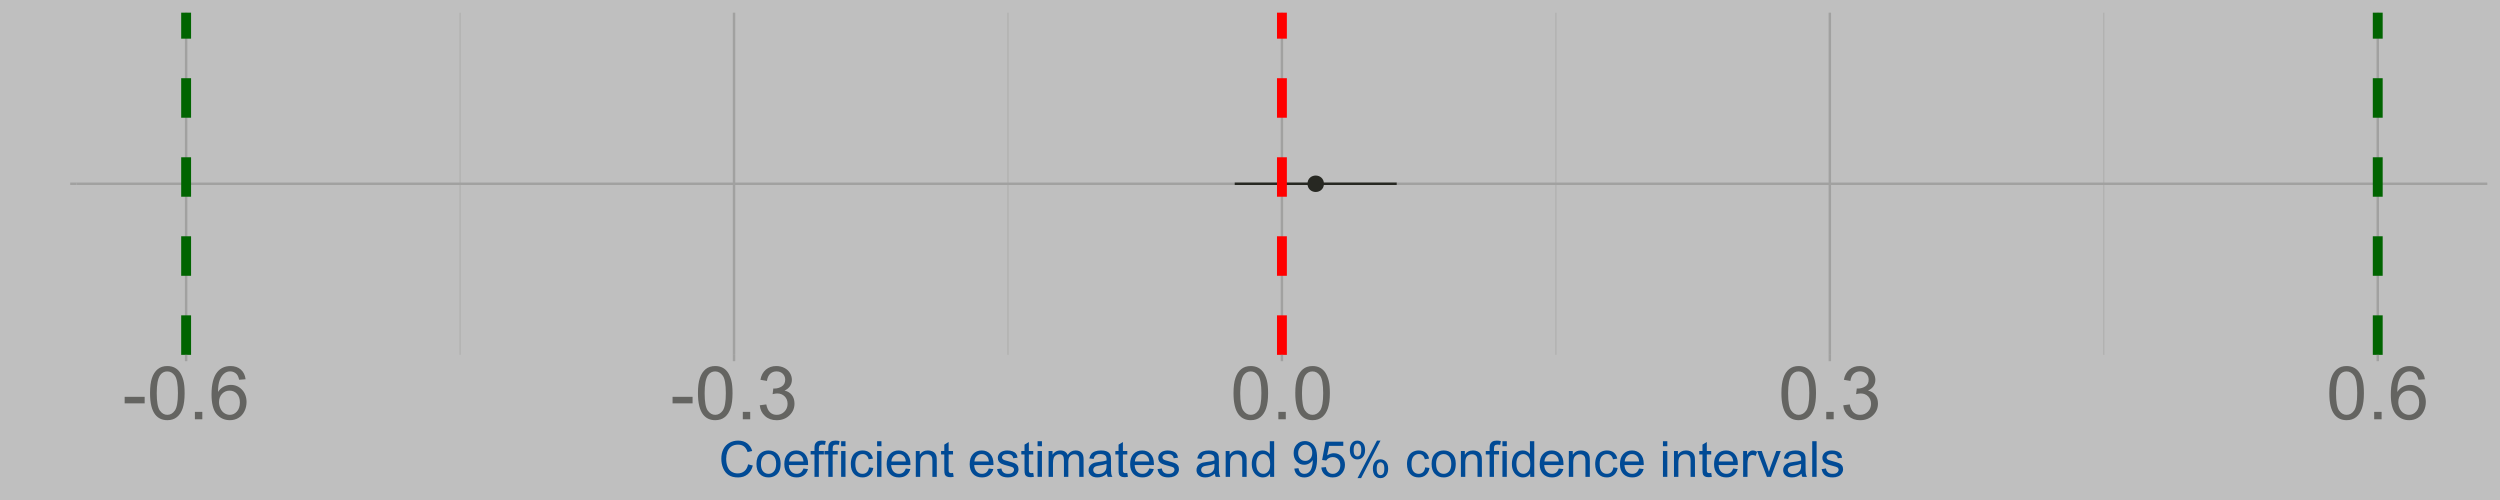
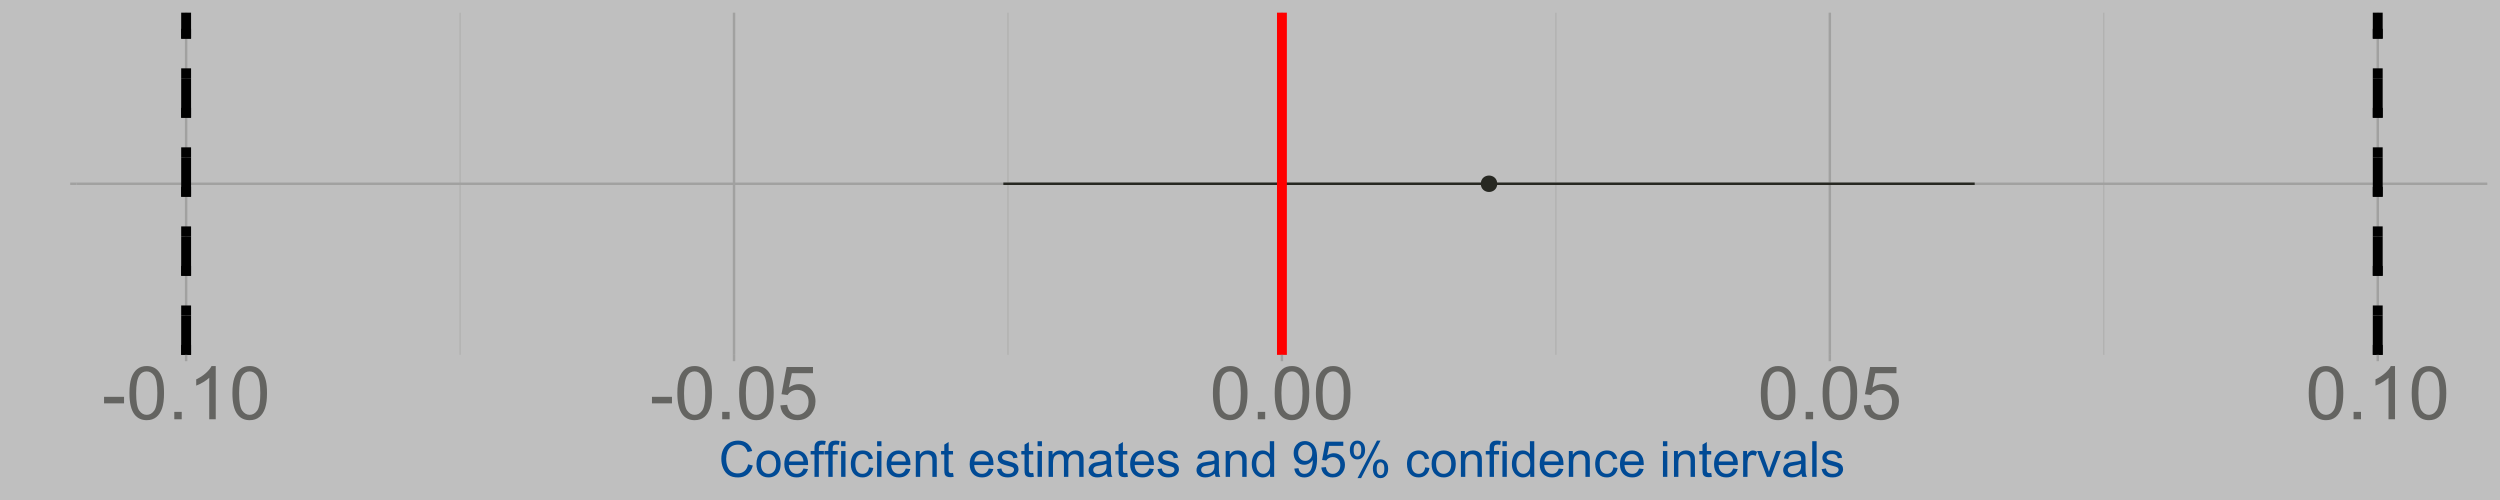
<svg xmlns="http://www.w3.org/2000/svg" xmlns:xlink="http://www.w3.org/1999/xlink" width="1080pt" height="216pt" viewBox="0 0 1080 216" version="1.1">
  <defs>
    <g>
      <symbol overflow="visible" id="glyph0-0">
        <path style="stroke:none;" d="M 4 0 L 4 -20 L 20 -20 L 20 0 Z M 4.5 -0.5 L 19.5 -0.5 L 19.5 -19.5 L 4.5 -19.5 Z M 4.5 -0.5 " />
      </symbol>
      <symbol overflow="visible" id="glyph0-1">
        <path style="stroke:none;" d="M 1.016 -6.875 L 1.016 -9.703 L 9.656 -9.703 L 9.656 -6.875 Z M 1.016 -6.875 " />
      </symbol>
      <symbol overflow="visible" id="glyph0-2">
        <path style="stroke:none;" d="M 1.328 -11.297 C 1.324 -14.004 1.602 -16.184 2.164 -17.836 C 2.719 -19.484 3.547 -20.758 4.648 -21.656 C 5.742 -22.551 7.125 -22.996 8.797 -23 C 10.023 -22.996 11.102 -22.75 12.031 -22.258 C 12.953 -21.762 13.719 -21.047 14.328 -20.117 C 14.93 -19.18 15.406 -18.047 15.75 -16.711 C 16.094 -15.371 16.266 -13.566 16.266 -11.297 C 16.266 -8.609 15.988 -6.438 15.438 -4.789 C 14.883 -3.133 14.059 -1.859 12.961 -0.961 C 11.859 -0.062 10.469 0.387 8.797 0.391 C 6.586 0.387 4.852 -0.402 3.594 -1.984 C 2.078 -3.887 1.324 -6.992 1.328 -11.297 Z M 4.219 -11.297 C 4.219 -7.535 4.656 -5.031 5.539 -3.789 C 6.414 -2.543 7.5 -1.922 8.797 -1.922 C 10.086 -1.922 11.172 -2.547 12.055 -3.797 C 12.93 -5.047 13.371 -7.547 13.375 -11.297 C 13.371 -15.066 12.93 -17.57 12.055 -18.812 C 11.172 -20.051 10.078 -20.672 8.766 -20.672 C 7.473 -20.672 6.441 -20.125 5.672 -19.031 C 4.703 -17.633 4.219 -15.055 4.219 -11.297 Z M 4.219 -11.297 " />
      </symbol>
      <symbol overflow="visible" id="glyph0-3">
        <path style="stroke:none;" d="M 2.906 0 L 2.906 -3.203 L 6.109 -3.203 L 6.109 0 Z M 2.906 0 " />
      </symbol>
      <symbol overflow="visible" id="glyph0-4">
-         <path style="stroke:none;" d="M 15.922 -17.297 L 13.125 -17.078 C 12.875 -18.18 12.52 -18.98 12.062 -19.484 C 11.301 -20.281 10.363 -20.684 9.25 -20.688 C 8.352 -20.684 7.566 -20.434 6.891 -19.938 C 6.004 -19.289 5.305 -18.348 4.797 -17.109 C 4.285 -15.867 4.02 -14.102 4 -11.812 C 4.676 -12.844 5.504 -13.609 6.484 -14.109 C 7.461 -14.609 8.488 -14.859 9.562 -14.859 C 11.438 -14.859 13.031 -14.168 14.352 -12.789 C 15.664 -11.406 16.324 -9.621 16.328 -7.438 C 16.324 -5.996 16.016 -4.66 15.398 -3.43 C 14.777 -2.191 13.926 -1.246 12.844 -0.594 C 11.758 0.062 10.527 0.387 9.156 0.391 C 6.809 0.387 4.898 -0.473 3.422 -2.195 C 1.941 -3.918 1.199 -6.758 1.203 -10.719 C 1.199 -15.141 2.02 -18.359 3.656 -20.375 C 5.082 -22.121 7.004 -22.996 9.422 -23 C 11.223 -22.996 12.699 -22.492 13.852 -21.484 C 15 -20.473 15.688 -19.078 15.922 -17.297 Z M 4.438 -7.422 C 4.434 -6.449 4.641 -5.523 5.055 -4.641 C 5.465 -3.754 6.039 -3.078 6.781 -2.617 C 7.516 -2.152 8.293 -1.922 9.109 -1.922 C 10.293 -1.922 11.312 -2.398 12.172 -3.359 C 13.023 -4.312 13.453 -5.617 13.453 -7.266 C 13.453 -8.848 13.031 -10.094 12.188 -11.008 C 11.344 -11.918 10.281 -12.375 9 -12.375 C 7.727 -12.375 6.648 -11.918 5.766 -11.008 C 4.879 -10.094 4.434 -8.898 4.438 -7.422 Z M 4.438 -7.422 " />
+         <path style="stroke:none;" d="M 11.922 0 L 9.109 0 L 9.109 -17.922 C 8.43 -17.273 7.543 -16.629 6.445 -15.984 C 5.344 -15.336 4.355 -14.852 3.484 -14.531 L 3.484 -17.25 C 5.055 -17.988 6.43 -18.883 7.609 -19.938 C 8.785 -20.988 9.617 -22.008 10.109 -23 L 11.922 -23 Z M 11.922 0 " />
      </symbol>
      <symbol overflow="visible" id="glyph0-5">
-         <path style="stroke:none;" d="M 1.344 -6.047 L 4.156 -6.422 C 4.477 -4.828 5.027 -3.68 5.805 -2.977 C 6.578 -2.273 7.523 -1.922 8.641 -1.922 C 9.961 -1.922 11.078 -2.379 11.992 -3.297 C 12.902 -4.211 13.359 -5.348 13.359 -6.703 C 13.359 -7.992 12.938 -9.055 12.094 -9.898 C 11.25 -10.734 10.176 -11.156 8.875 -11.156 C 8.34 -11.156 7.68 -11.051 6.891 -10.844 L 7.203 -13.312 C 7.387 -13.289 7.539 -13.277 7.656 -13.281 C 8.852 -13.277 9.93 -13.59 10.891 -14.219 C 11.848 -14.84 12.328 -15.805 12.328 -17.109 C 12.328 -18.141 11.977 -18.992 11.281 -19.672 C 10.578 -20.344 9.68 -20.684 8.578 -20.688 C 7.484 -20.684 6.57 -20.34 5.844 -19.656 C 5.109 -18.965 4.641 -17.934 4.438 -16.562 L 1.625 -17.062 C 1.965 -18.945 2.746 -20.406 3.969 -21.445 C 5.184 -22.48 6.699 -22.996 8.516 -23 C 9.762 -22.996 10.914 -22.73 11.969 -22.195 C 13.02 -21.656 13.824 -20.922 14.383 -20 C 14.938 -19.07 15.215 -18.086 15.219 -17.047 C 15.215 -16.055 14.949 -15.156 14.422 -14.344 C 13.887 -13.531 13.102 -12.883 12.062 -12.406 C 13.414 -12.09 14.465 -11.441 15.219 -10.461 C 15.965 -9.473 16.34 -8.242 16.344 -6.766 C 16.34 -4.762 15.613 -3.066 14.156 -1.68 C 12.695 -0.289 10.852 0.402 8.625 0.406 C 6.613 0.402 4.941 -0.191 3.617 -1.391 C 2.285 -2.586 1.527 -4.141 1.344 -6.047 Z M 1.344 -6.047 " />
+         <path style="stroke:none;" d="M 1.328 -6 L 4.281 -6.25 C 4.496 -4.809 5.004 -3.727 5.805 -3.008 C 6.598 -2.281 7.559 -1.922 8.688 -1.922 C 10.039 -1.922 11.184 -2.43 12.125 -3.453 C 13.059 -4.469 13.527 -5.824 13.531 -7.516 C 13.527 -9.117 13.078 -10.383 12.18 -11.312 C 11.277 -12.238 10.098 -12.703 8.641 -12.703 C 7.73 -12.703 6.914 -12.496 6.188 -12.086 C 5.457 -11.672 4.883 -11.137 4.469 -10.484 L 1.828 -10.828 L 4.047 -22.594 L 15.438 -22.594 L 15.438 -19.906 L 6.297 -19.906 L 5.062 -13.75 C 6.438 -14.707 7.879 -15.188 9.391 -15.188 C 11.387 -15.188 13.074 -14.492 14.453 -13.109 C 15.824 -11.719 16.512 -9.938 16.516 -7.766 C 16.512 -5.688 15.906 -3.898 14.703 -2.391 C 13.23 -0.539 11.227 0.387 8.688 0.391 C 6.602 0.387 4.902 -0.195 3.586 -1.359 C 2.266 -2.523 1.512 -4.07 1.328 -6 Z M 1.328 -6 " />
      </symbol>
      <symbol overflow="visible" id="glyph1-0">
        <path style="stroke:none;" d="M 2.688 0 L 2.688 -13.441 L 13.441 -13.441 L 13.441 0 Z M 3.023 -0.336 L 13.105 -0.336 L 13.105 -13.105 L 3.023 -13.105 Z M 3.023 -0.336 " />
      </symbol>
      <symbol overflow="visible" id="glyph1-1">
        <path style="stroke:none;" d="M 12.641 -5.398 L 14.68 -4.883 C 14.25 -3.203 13.484 -1.93 12.375 -1.055 C 11.266 -0.18 9.906 0.258 8.305 0.262 C 6.641 0.258 5.293 -0.078 4.258 -0.75 C 3.215 -1.426 2.422 -2.402 1.883 -3.684 C 1.336 -4.961 1.066 -6.336 1.07 -7.812 C 1.066 -9.41 1.371 -10.809 1.988 -12.004 C 2.598 -13.195 3.473 -14.102 4.605 -14.727 C 5.734 -15.344 6.977 -15.656 8.336 -15.656 C 9.875 -15.656 11.172 -15.262 12.223 -14.48 C 13.27 -13.691 14 -12.59 14.418 -11.172 L 12.41 -10.699 C 12.051 -11.816 11.531 -12.629 10.855 -13.145 C 10.176 -13.652 9.324 -13.91 8.297 -13.914 C 7.109 -13.91 6.117 -13.625 5.328 -13.062 C 4.531 -12.492 3.973 -11.73 3.652 -10.777 C 3.328 -9.816 3.168 -8.832 3.172 -7.824 C 3.168 -6.512 3.359 -5.371 3.742 -4.395 C 4.121 -3.418 4.715 -2.688 5.523 -2.203 C 6.324 -1.719 7.195 -1.477 8.137 -1.48 C 9.273 -1.477 10.238 -1.805 11.035 -2.465 C 11.824 -3.121 12.359 -4.098 12.641 -5.398 Z M 12.641 -5.398 " />
      </symbol>
      <symbol overflow="visible" id="glyph1-2">
        <path style="stroke:none;" d="M 0.715 -5.574 C 0.715 -7.637 1.289 -9.168 2.438 -10.164 C 3.395 -10.988 4.562 -11.402 5.941 -11.402 C 7.473 -11.402 8.723 -10.898 9.699 -9.895 C 10.668 -8.891 11.156 -7.504 11.16 -5.734 C 11.156 -4.297 10.941 -3.168 10.516 -2.348 C 10.082 -1.523 9.457 -0.883 8.637 -0.43 C 7.812 0.027 6.914 0.25 5.941 0.254 C 4.379 0.25 3.117 -0.246 2.156 -1.246 C 1.195 -2.246 0.715 -3.688 0.715 -5.574 Z M 2.656 -5.574 C 2.652 -4.145 2.965 -3.078 3.59 -2.367 C 4.211 -1.656 4.996 -1.301 5.941 -1.301 C 6.879 -1.301 7.66 -1.656 8.285 -2.371 C 8.906 -3.086 9.215 -4.176 9.219 -5.637 C 9.215 -7.016 8.902 -8.059 8.277 -8.773 C 7.648 -9.48 6.871 -9.836 5.941 -9.84 C 4.996 -9.836 4.211 -9.484 3.59 -8.777 C 2.965 -8.07 2.652 -7 2.656 -5.574 Z M 2.656 -5.574 " />
      </symbol>
      <symbol overflow="visible" id="glyph1-3">
        <path style="stroke:none;" d="M 9.051 -3.59 L 11.004 -3.348 C 10.695 -2.203 10.125 -1.32 9.293 -0.691 C 8.457 -0.062 7.391 0.25 6.102 0.254 C 4.465 0.25 3.172 -0.25 2.219 -1.254 C 1.262 -2.258 0.785 -3.664 0.789 -5.48 C 0.785 -7.355 1.266 -8.812 2.234 -9.848 C 3.195 -10.883 4.449 -11.402 5.996 -11.402 C 7.48 -11.402 8.699 -10.895 9.648 -9.879 C 10.59 -8.863 11.062 -7.434 11.066 -5.598 C 11.062 -5.48 11.059 -5.312 11.055 -5.094 L 2.742 -5.094 C 2.809 -3.863 3.152 -2.926 3.777 -2.277 C 4.398 -1.625 5.176 -1.301 6.109 -1.301 C 6.801 -1.301 7.395 -1.48 7.887 -1.848 C 8.375 -2.207 8.762 -2.789 9.051 -3.59 Z M 2.844 -6.648 L 9.07 -6.648 C 8.984 -7.582 8.746 -8.285 8.359 -8.758 C 7.754 -9.48 6.973 -9.844 6.016 -9.848 C 5.145 -9.844 4.414 -9.555 3.828 -8.977 C 3.234 -8.395 2.906 -7.617 2.844 -6.648 Z M 2.844 -6.648 " />
      </symbol>
      <symbol overflow="visible" id="glyph1-4">
        <path style="stroke:none;" d="M 1.867 0 L 1.867 -9.68 L 0.199 -9.68 L 0.199 -11.152 L 1.867 -11.152 L 1.867 -12.336 C 1.863 -13.082 1.93 -13.641 2.07 -14.008 C 2.246 -14.496 2.566 -14.895 3.027 -15.199 C 3.484 -15.504 4.129 -15.656 4.957 -15.656 C 5.488 -15.656 6.074 -15.59 6.719 -15.465 L 6.438 -13.816 C 6.043 -13.887 5.672 -13.922 5.324 -13.922 C 4.746 -13.922 4.34 -13.797 4.105 -13.555 C 3.867 -13.305 3.75 -12.848 3.75 -12.18 L 3.75 -11.152 L 5.922 -11.152 L 5.922 -9.68 L 3.75 -9.68 L 3.75 0 Z M 1.867 0 " />
      </symbol>
      <symbol overflow="visible" id="glyph1-5">
        <path style="stroke:none;" d="M 1.43 -13.219 L 1.43 -15.395 L 3.316 -15.395 L 3.316 -13.219 Z M 1.43 0 L 1.43 -11.152 L 3.316 -11.152 L 3.316 0 Z M 1.43 0 " />
      </symbol>
      <symbol overflow="visible" id="glyph1-6">
        <path style="stroke:none;" d="M 8.695 -4.086 L 10.551 -3.844 C 10.344 -2.562 9.824 -1.559 8.992 -0.832 C 8.152 -0.109 7.125 0.25 5.91 0.254 C 4.383 0.25 3.156 -0.246 2.23 -1.242 C 1.301 -2.242 0.836 -3.672 0.84 -5.535 C 0.836 -6.734 1.035 -7.785 1.438 -8.691 C 1.832 -9.59 2.441 -10.27 3.258 -10.723 C 4.074 -11.176 4.961 -11.402 5.922 -11.402 C 7.129 -11.402 8.117 -11.094 8.891 -10.484 C 9.656 -9.867 10.152 -9 10.375 -7.875 L 8.535 -7.59 C 8.359 -8.336 8.051 -8.902 7.605 -9.281 C 7.16 -9.656 6.621 -9.844 5.996 -9.848 C 5.039 -9.844 4.266 -9.504 3.672 -8.824 C 3.074 -8.141 2.777 -7.059 2.781 -5.586 C 2.777 -4.086 3.062 -3 3.641 -2.32 C 4.211 -1.641 4.961 -1.301 5.891 -1.301 C 6.629 -1.301 7.25 -1.527 7.75 -1.984 C 8.246 -2.438 8.562 -3.137 8.695 -4.086 Z M 8.695 -4.086 " />
      </symbol>
      <symbol overflow="visible" id="glyph1-7">
        <path style="stroke:none;" d="M 1.418 0 L 1.418 -11.152 L 3.117 -11.152 L 3.117 -9.566 C 3.938 -10.789 5.121 -11.402 6.668 -11.402 C 7.34 -11.402 7.957 -11.281 8.52 -11.039 C 9.082 -10.797 9.504 -10.48 9.785 -10.09 C 10.066 -9.699 10.262 -9.234 10.375 -8.695 C 10.441 -8.344 10.477 -7.73 10.48 -6.855 L 10.48 0 L 8.59 0 L 8.59 -6.781 C 8.59 -7.547 8.516 -8.125 8.367 -8.508 C 8.219 -8.891 7.957 -9.195 7.586 -9.422 C 7.207 -9.648 6.77 -9.762 6.27 -9.766 C 5.465 -9.762 4.77 -9.504 4.184 -8.996 C 3.598 -8.48 3.305 -7.512 3.309 -6.09 L 3.309 0 Z M 1.418 0 " />
      </symbol>
      <symbol overflow="visible" id="glyph1-8">
        <path style="stroke:none;" d="M 5.543 -1.691 L 5.816 -0.02 C 5.281 0.094 4.805 0.145 4.391 0.148 C 3.699 0.145 3.168 0.039 2.793 -0.176 C 2.414 -0.395 2.148 -0.68 1.996 -1.035 C 1.84 -1.387 1.762 -2.129 1.766 -3.266 L 1.766 -9.68 L 0.379 -9.68 L 0.379 -11.152 L 1.766 -11.152 L 1.766 -13.914 L 3.645 -15.047 L 3.645 -11.152 L 5.543 -11.152 L 5.543 -9.68 L 3.645 -9.68 L 3.645 -3.16 C 3.645 -2.617 3.676 -2.273 3.742 -2.121 C 3.809 -1.965 3.918 -1.84 4.066 -1.754 C 4.215 -1.66 4.43 -1.617 4.715 -1.617 C 4.922 -1.617 5.199 -1.641 5.543 -1.691 Z M 5.543 -1.691 " />
      </symbol>
      <symbol overflow="visible" id="glyph1-9">
        <path style="stroke:none;" d="" />
      </symbol>
      <symbol overflow="visible" id="glyph1-10">
        <path style="stroke:none;" d="M 0.66 -3.328 L 2.531 -3.621 C 2.633 -2.871 2.922 -2.297 3.406 -1.898 C 3.883 -1.5 4.555 -1.301 5.418 -1.301 C 6.281 -1.301 6.926 -1.477 7.348 -1.832 C 7.77 -2.184 7.98 -2.598 7.98 -3.078 C 7.98 -3.5 7.793 -3.836 7.422 -4.086 C 7.16 -4.25 6.516 -4.465 5.492 -4.727 C 4.102 -5.074 3.141 -5.375 2.609 -5.633 C 2.07 -5.883 1.664 -6.238 1.391 -6.691 C 1.109 -7.145 0.973 -7.645 0.977 -8.191 C 0.973 -8.684 1.086 -9.141 1.316 -9.57 C 1.543 -9.992 1.852 -10.344 2.246 -10.625 C 2.535 -10.84 2.938 -11.023 3.449 -11.176 C 3.953 -11.324 4.496 -11.402 5.082 -11.402 C 5.953 -11.402 6.723 -11.273 7.387 -11.023 C 8.047 -10.77 8.535 -10.43 8.852 -10 C 9.164 -9.566 9.383 -8.992 9.504 -8.273 L 7.656 -8.023 C 7.566 -8.594 7.32 -9.043 6.922 -9.363 C 6.516 -9.684 5.949 -9.844 5.219 -9.848 C 4.348 -9.844 3.727 -9.699 3.359 -9.418 C 2.984 -9.129 2.801 -8.793 2.805 -8.41 C 2.801 -8.16 2.879 -7.941 3.035 -7.75 C 3.188 -7.543 3.426 -7.375 3.758 -7.246 C 3.945 -7.172 4.504 -7.012 5.43 -6.762 C 6.762 -6.402 7.695 -6.109 8.227 -5.883 C 8.754 -5.656 9.168 -5.324 9.469 -4.891 C 9.77 -4.457 9.918 -3.918 9.922 -3.277 C 9.918 -2.645 9.734 -2.051 9.371 -1.496 C 9 -0.934 8.473 -0.504 7.781 -0.203 C 7.086 0.102 6.301 0.25 5.43 0.254 C 3.977 0.25 2.871 -0.047 2.113 -0.648 C 1.352 -1.25 0.867 -2.145 0.66 -3.328 Z M 0.66 -3.328 " />
      </symbol>
      <symbol overflow="visible" id="glyph1-11">
        <path style="stroke:none;" d="M 1.418 0 L 1.418 -11.152 L 3.109 -11.152 L 3.109 -9.586 C 3.457 -10.133 3.922 -10.57 4.504 -10.902 C 5.082 -11.234 5.742 -11.402 6.488 -11.402 C 7.309 -11.402 7.988 -11.23 8.52 -10.887 C 9.047 -10.543 9.418 -10.062 9.641 -9.449 C 10.516 -10.75 11.664 -11.402 13.082 -11.402 C 14.188 -11.402 15.039 -11.094 15.633 -10.484 C 16.227 -9.867 16.523 -8.926 16.527 -7.656 L 16.527 0 L 14.648 0 L 14.648 -7.023 C 14.648 -7.777 14.586 -8.32 14.465 -8.656 C 14.34 -8.984 14.117 -9.254 13.797 -9.461 C 13.473 -9.66 13.094 -9.762 12.664 -9.766 C 11.875 -9.762 11.227 -9.5 10.711 -8.98 C 10.191 -8.457 9.93 -7.621 9.934 -6.477 L 9.934 0 L 8.043 0 L 8.043 -7.246 C 8.039 -8.082 7.883 -8.711 7.578 -9.133 C 7.266 -9.551 6.766 -9.762 6.07 -9.766 C 5.535 -9.762 5.043 -9.621 4.594 -9.344 C 4.141 -9.062 3.812 -8.652 3.613 -8.117 C 3.406 -7.574 3.305 -6.797 3.309 -5.785 L 3.309 0 Z M 1.418 0 " />
      </symbol>
      <symbol overflow="visible" id="glyph1-12">
        <path style="stroke:none;" d="M 8.695 -1.375 C 7.992 -0.777 7.316 -0.355 6.672 -0.113 C 6.023 0.133 5.328 0.25 4.59 0.254 C 3.359 0.25 2.418 -0.047 1.762 -0.645 C 1.102 -1.242 0.773 -2.008 0.777 -2.941 C 0.773 -3.484 0.898 -3.98 1.148 -4.434 C 1.398 -4.883 1.723 -5.246 2.125 -5.523 C 2.527 -5.793 2.98 -6 3.484 -6.141 C 3.855 -6.238 4.414 -6.332 5.164 -6.426 C 6.688 -6.605 7.812 -6.824 8.535 -7.078 C 8.539 -7.336 8.543 -7.5 8.547 -7.57 C 8.543 -8.34 8.363 -8.883 8.012 -9.199 C 7.523 -9.625 6.809 -9.836 5.859 -9.84 C 4.969 -9.836 4.312 -9.68 3.891 -9.371 C 3.465 -9.055 3.148 -8.504 2.949 -7.719 L 1.102 -7.969 C 1.27 -8.758 1.543 -9.395 1.93 -9.887 C 2.312 -10.371 2.871 -10.746 3.602 -11.008 C 4.328 -11.27 5.172 -11.402 6.133 -11.402 C 7.082 -11.402 7.855 -11.289 8.449 -11.066 C 9.043 -10.84 9.48 -10.559 9.762 -10.219 C 10.043 -9.879 10.238 -9.449 10.352 -8.934 C 10.414 -8.609 10.445 -8.027 10.449 -7.191 L 10.449 -4.672 C 10.445 -2.91 10.484 -1.801 10.566 -1.336 C 10.645 -0.871 10.805 -0.426 11.047 0 L 9.07 0 C 8.875 -0.391 8.75 -0.848 8.695 -1.375 Z M 8.535 -5.598 C 7.848 -5.312 6.82 -5.074 5.449 -4.883 C 4.672 -4.766 4.121 -4.641 3.801 -4.504 C 3.477 -4.359 3.227 -4.152 3.055 -3.887 C 2.875 -3.613 2.789 -3.316 2.793 -2.992 C 2.789 -2.488 2.98 -2.066 3.363 -1.73 C 3.746 -1.391 4.305 -1.223 5.039 -1.227 C 5.766 -1.223 6.41 -1.383 6.98 -1.703 C 7.543 -2.02 7.961 -2.457 8.23 -3.012 C 8.43 -3.438 8.531 -4.066 8.535 -4.902 Z M 8.535 -5.598 " />
      </symbol>
      <symbol overflow="visible" id="glyph1-13">
        <path style="stroke:none;" d="M 8.652 0 L 8.652 -1.406 C 7.941 -0.301 6.902 0.25 5.535 0.254 C 4.641 0.25 3.824 0.008 3.082 -0.48 C 2.336 -0.973 1.758 -1.656 1.348 -2.535 C 0.938 -3.41 0.73 -4.422 0.734 -5.566 C 0.73 -6.676 0.918 -7.684 1.289 -8.594 C 1.66 -9.496 2.215 -10.191 2.961 -10.676 C 3.699 -11.16 4.531 -11.402 5.449 -11.402 C 6.121 -11.402 6.719 -11.258 7.242 -10.977 C 7.766 -10.688 8.191 -10.32 8.527 -9.871 L 8.527 -15.395 L 10.406 -15.395 L 10.406 0 Z M 2.676 -5.566 C 2.672 -4.137 2.973 -3.066 3.578 -2.359 C 4.18 -1.652 4.891 -1.301 5.711 -1.301 C 6.535 -1.301 7.238 -1.637 7.816 -2.312 C 8.395 -2.988 8.684 -4.02 8.684 -5.406 C 8.684 -6.93 8.387 -8.051 7.801 -8.766 C 7.207 -9.48 6.484 -9.836 5.629 -9.84 C 4.785 -9.836 4.082 -9.492 3.52 -8.809 C 2.953 -8.121 2.672 -7.043 2.676 -5.566 Z M 2.676 -5.566 " />
      </symbol>
      <symbol overflow="visible" id="glyph1-14">
        <path style="stroke:none;" d="M 1.176 -3.559 L 2.992 -3.727 C 3.145 -2.871 3.438 -2.25 3.875 -1.867 C 4.305 -1.48 4.863 -1.289 5.543 -1.293 C 6.121 -1.289 6.629 -1.422 7.07 -1.691 C 7.504 -1.953 7.863 -2.309 8.145 -2.754 C 8.426 -3.199 8.66 -3.797 8.852 -4.555 C 9.039 -5.309 9.133 -6.082 9.137 -6.867 C 9.133 -6.949 9.129 -7.074 9.125 -7.246 C 8.742 -6.641 8.227 -6.152 7.574 -5.781 C 6.918 -5.402 6.211 -5.215 5.449 -5.219 C 4.176 -5.215 3.098 -5.676 2.215 -6.605 C 1.332 -7.527 0.891 -8.746 0.891 -10.258 C 0.891 -11.816 1.348 -13.074 2.27 -14.027 C 3.188 -14.98 4.344 -15.457 5.734 -15.457 C 6.73 -15.457 7.645 -15.188 8.477 -14.648 C 9.305 -14.109 9.934 -13.34 10.367 -12.344 C 10.797 -11.344 11.016 -9.898 11.016 -8.012 C 11.016 -6.043 10.801 -4.477 10.375 -3.312 C 9.945 -2.145 9.309 -1.258 8.469 -0.652 C 7.621 -0.043 6.633 0.258 5.504 0.262 C 4.293 0.258 3.309 -0.074 2.551 -0.738 C 1.785 -1.406 1.328 -2.344 1.176 -3.559 Z M 8.914 -10.352 C 8.91 -11.434 8.621 -12.293 8.047 -12.934 C 7.469 -13.566 6.777 -13.887 5.965 -13.891 C 5.121 -13.887 4.387 -13.543 3.77 -12.859 C 3.145 -12.172 2.836 -11.285 2.836 -10.195 C 2.836 -9.215 3.129 -8.418 3.723 -7.805 C 4.309 -7.191 5.039 -6.883 5.91 -6.887 C 6.781 -6.883 7.5 -7.191 8.066 -7.805 C 8.629 -8.418 8.91 -9.266 8.914 -10.352 Z M 8.914 -10.352 " />
      </symbol>
      <symbol overflow="visible" id="glyph1-15">
        <path style="stroke:none;" d="M 0.891 -4.031 L 2.879 -4.199 C 3.02 -3.23 3.359 -2.504 3.898 -2.02 C 4.43 -1.531 5.078 -1.289 5.84 -1.293 C 6.746 -1.289 7.516 -1.633 8.148 -2.32 C 8.777 -3.004 9.094 -3.914 9.094 -5.051 C 9.094 -6.129 8.789 -6.977 8.184 -7.602 C 7.578 -8.219 6.785 -8.531 5.805 -8.535 C 5.195 -8.531 4.645 -8.395 4.156 -8.121 C 3.664 -7.844 3.281 -7.484 3.004 -7.047 L 1.227 -7.277 L 2.719 -15.184 L 10.375 -15.184 L 10.375 -13.379 L 4.23 -13.379 L 3.402 -9.238 C 4.324 -9.883 5.293 -10.207 6.309 -10.207 C 7.652 -10.207 8.785 -9.738 9.711 -8.809 C 10.633 -7.875 11.098 -6.68 11.098 -5.219 C 11.098 -3.824 10.691 -2.621 9.879 -1.605 C 8.891 -0.363 7.543 0.258 5.84 0.262 C 4.438 0.258 3.293 -0.133 2.41 -0.914 C 1.52 -1.695 1.016 -2.734 0.891 -4.031 Z M 0.891 -4.031 " />
      </symbol>
      <symbol overflow="visible" id="glyph1-16">
        <path style="stroke:none;" d="M 1.25 -11.695 C 1.246 -12.793 1.523 -13.727 2.078 -14.5 C 2.629 -15.27 3.43 -15.656 4.484 -15.656 C 5.445 -15.656 6.246 -15.309 6.883 -14.621 C 7.512 -13.926 7.828 -12.914 7.832 -11.582 C 7.828 -10.277 7.508 -9.273 6.871 -8.574 C 6.227 -7.867 5.438 -7.516 4.504 -7.52 C 3.57 -7.516 2.797 -7.863 2.18 -8.559 C 1.559 -9.25 1.246 -10.297 1.25 -11.695 Z M 4.535 -14.352 C 4.066 -14.348 3.676 -14.145 3.363 -13.742 C 3.051 -13.336 2.895 -12.594 2.898 -11.508 C 2.895 -10.52 3.051 -9.824 3.371 -9.422 C 3.684 -9.02 4.074 -8.816 4.535 -8.82 C 5.012 -8.816 5.402 -9.02 5.715 -9.43 C 6.023 -9.832 6.18 -10.574 6.184 -11.656 C 6.18 -12.645 6.023 -13.344 5.711 -13.746 C 5.395 -14.148 5.004 -14.348 4.535 -14.352 Z M 4.547 0.566 L 12.969 -15.656 L 14.5 -15.656 L 6.109 0.566 Z M 11.203 -3.613 C 11.203 -4.715 11.477 -5.648 12.031 -6.418 C 12.582 -7.184 13.391 -7.57 14.449 -7.57 C 15.414 -7.57 16.211 -7.223 16.848 -6.535 C 17.477 -5.844 17.793 -4.832 17.797 -3.496 C 17.793 -2.191 17.473 -1.188 16.836 -0.488 C 16.191 0.215 15.398 0.562 14.457 0.566 C 13.523 0.562 12.75 0.219 12.133 -0.477 C 11.512 -1.172 11.203 -2.219 11.203 -3.613 Z M 14.5 -6.27 C 14.02 -6.27 13.625 -6.066 13.316 -5.66 C 13.004 -5.254 12.848 -4.508 12.852 -3.422 C 12.848 -2.441 13.008 -1.746 13.324 -1.344 C 13.637 -0.934 14.023 -0.73 14.488 -0.734 C 14.969 -0.73 15.367 -0.934 15.68 -1.344 C 15.992 -1.746 16.148 -2.488 16.148 -3.57 C 16.148 -4.562 15.988 -5.262 15.676 -5.664 C 15.355 -6.066 14.965 -6.27 14.5 -6.27 Z M 14.5 -6.27 " />
      </symbol>
      <symbol overflow="visible" id="glyph1-17">
        <path style="stroke:none;" d="M 1.398 0 L 1.398 -11.152 L 3.098 -11.152 L 3.098 -9.461 C 3.531 -10.25 3.934 -10.77 4.301 -11.023 C 4.668 -11.273 5.07 -11.402 5.512 -11.402 C 6.148 -11.402 6.797 -11.199 7.453 -10.793 L 6.805 -9.039 C 6.336 -9.309 5.875 -9.445 5.418 -9.449 C 5 -9.445 4.629 -9.32 4.305 -9.074 C 3.973 -8.824 3.738 -8.48 3.602 -8.043 C 3.387 -7.367 3.281 -6.633 3.285 -5.84 L 3.285 0 Z M 1.398 0 " />
      </symbol>
      <symbol overflow="visible" id="glyph1-18">
        <path style="stroke:none;" d="M 4.516 0 L 0.273 -11.152 L 2.27 -11.152 L 4.66 -4.473 C 4.918 -3.746 5.156 -3 5.375 -2.227 C 5.539 -2.812 5.773 -3.52 6.078 -4.348 L 8.559 -11.152 L 10.5 -11.152 L 6.277 0 Z M 4.516 0 " />
      </symbol>
      <symbol overflow="visible" id="glyph1-19">
        <path style="stroke:none;" d="M 1.375 0 L 1.375 -15.395 L 3.266 -15.395 L 3.266 0 Z M 1.375 0 " />
      </symbol>
    </g>
    <clipPath id="clip1">
      <path d="M 33.07 5.48 L 1074.523 5.48 L 1074.523 153.293 L 33.07 153.293 Z M 33.07 5.48 " />
    </clipPath>
    <clipPath id="clip2">
      <path d="M 198 5.48 L 200 5.48 L 200 153.293 L 198 153.293 Z M 198 5.48 " />
    </clipPath>
    <clipPath id="clip3">
      <path d="M 435 5.48 L 436 5.48 L 436 153.293 L 435 153.293 Z M 435 5.48 " />
    </clipPath>
    <clipPath id="clip4">
      <path d="M 671 5.48 L 673 5.48 L 673 153.293 L 671 153.293 Z M 671 5.48 " />
    </clipPath>
    <clipPath id="clip5">
      <path d="M 908 5.48 L 910 5.48 L 910 153.293 L 908 153.293 Z M 908 5.48 " />
    </clipPath>
    <clipPath id="clip6">
      <path d="M 33.07 78 L 1074.523 78 L 1074.523 80 L 33.07 80 Z M 33.07 78 " />
    </clipPath>
    <clipPath id="clip7">
      <path d="M 79 5.48 L 81 5.48 L 81 153.293 L 79 153.293 Z M 79 5.48 " />
    </clipPath>
    <clipPath id="clip8">
      <path d="M 316 5.48 L 318 5.48 L 318 153.293 L 316 153.293 Z M 316 5.48 " />
    </clipPath>
    <clipPath id="clip9">
      <path d="M 553 5.48 L 555 5.48 L 555 153.293 L 553 153.293 Z M 553 5.48 " />
    </clipPath>
    <clipPath id="clip10">
      <path d="M 789 5.48 L 792 5.48 L 792 153.293 L 789 153.293 Z M 789 5.48 " />
    </clipPath>
    <clipPath id="clip11">
      <path d="M 1026 5.48 L 1028 5.48 L 1028 153.293 L 1026 153.293 Z M 1026 5.48 " />
    </clipPath>
    <clipPath id="clip12">
      <path d="M 551 5.48 L 556 5.48 L 556 153.293 L 551 153.293 Z M 551 5.48 " />
    </clipPath>
    <clipPath id="clip13">
      <path d="M 1025 5.48 L 1030 5.48 L 1030 153.293 L 1025 153.293 Z M 1025 5.48 " />
    </clipPath>
    <clipPath id="clip14">
      <path d="M 78 5.48 L 83 5.48 L 83 153.293 L 78 153.293 Z M 78 5.48 " />
    </clipPath>
+     <clipPath id="clip15">
+       <path d="M 1025 5.48 L 1030 5.48 L 1030 153.293 L 1025 153.293 Z M 1025 5.48 " />
+     </clipPath>
+     <clipPath id="clip16">
+       <path d="M 78 5.48 L 83 5.48 L 83 153.293 L 78 153.293 Z M 78 5.48 " />
+     </clipPath>
  </defs>
-   <g id="surface54">
+   <g id="surface14">
    <rect x="0" y="0" width="1080" height="216" style="fill:rgb(100%,100%,100%);fill-opacity:1;stroke:none;" />
    <rect x="0" y="0" width="1080" height="216" style="fill:rgb(74.902%,74.902%,74.902%);fill-opacity:1;stroke:none;" />
    <path style="fill:none;stroke-width:1.067;stroke-linecap:round;stroke-linejoin:round;stroke:rgb(74.902%,74.902%,74.902%);stroke-opacity:1;stroke-miterlimit:10;" d="M 0 216 L 1080 216 L 1080 0 L 0 0 Z M 0 216 " />
    <g clip-path="url(#clip1)" clip-rule="nonzero">
      <path style="fill-rule:nonzero;fill:rgb(74.902%,74.902%,74.902%);fill-opacity:1;stroke-width:1.067;stroke-linecap:round;stroke-linejoin:round;stroke:rgb(74.902%,74.902%,74.902%);stroke-opacity:1;stroke-miterlimit:10;" d="M 33.07 153.289 L 1074.523 153.289 L 1074.523 5.477 L 33.07 5.477 Z M 33.07 153.289 " />
    </g>
    <g clip-path="url(#clip2)" clip-rule="nonzero">
      <path style="fill:none;stroke-width:0.533;stroke-linecap:butt;stroke-linejoin:round;stroke:rgb(69.02%,69.02%,68.627%);stroke-opacity:1;stroke-miterlimit:10;" d="M 198.754 153.289 L 198.754 5.48 " />
    </g>
    <g clip-path="url(#clip3)" clip-rule="nonzero">
      <path style="fill:none;stroke-width:0.533;stroke-linecap:butt;stroke-linejoin:round;stroke:rgb(69.02%,69.02%,68.627%);stroke-opacity:1;stroke-miterlimit:10;" d="M 435.449 153.289 L 435.449 5.48 " />
    </g>
    <g clip-path="url(#clip4)" clip-rule="nonzero">
      <path style="fill:none;stroke-width:0.533;stroke-linecap:butt;stroke-linejoin:round;stroke:rgb(69.02%,69.02%,68.627%);stroke-opacity:1;stroke-miterlimit:10;" d="M 672.141 153.289 L 672.141 5.48 " />
    </g>
    <g clip-path="url(#clip5)" clip-rule="nonzero">
      <path style="fill:none;stroke-width:0.533;stroke-linecap:butt;stroke-linejoin:round;stroke:rgb(69.02%,69.02%,68.627%);stroke-opacity:1;stroke-miterlimit:10;" d="M 908.836 153.289 L 908.836 5.48 " />
    </g>
    <g clip-path="url(#clip6)" clip-rule="nonzero">
      <path style="fill:none;stroke-width:1.067;stroke-linecap:butt;stroke-linejoin:round;stroke:rgb(63.137%,63.137%,62.745%);stroke-opacity:1;stroke-miterlimit:10;" d="M 33.07 79.387 L 1074.52 79.387 " />
    </g>
    <g clip-path="url(#clip7)" clip-rule="nonzero">
      <path style="fill:none;stroke-width:1.067;stroke-linecap:butt;stroke-linejoin:round;stroke:rgb(63.137%,63.137%,62.745%);stroke-opacity:1;stroke-miterlimit:10;" d="M 80.406 153.289 L 80.406 5.48 " />
    </g>
    <g clip-path="url(#clip8)" clip-rule="nonzero">
      <path style="fill:none;stroke-width:1.067;stroke-linecap:butt;stroke-linejoin:round;stroke:rgb(63.137%,63.137%,62.745%);stroke-opacity:1;stroke-miterlimit:10;" d="M 317.102 153.289 L 317.102 5.48 " />
    </g>
    <g clip-path="url(#clip9)" clip-rule="nonzero">
      <path style="fill:none;stroke-width:1.067;stroke-linecap:butt;stroke-linejoin:round;stroke:rgb(63.137%,63.137%,62.745%);stroke-opacity:1;stroke-miterlimit:10;" d="M 553.793 153.289 L 553.793 5.48 " />
    </g>
    <g clip-path="url(#clip10)" clip-rule="nonzero">
      <path style="fill:none;stroke-width:1.067;stroke-linecap:butt;stroke-linejoin:round;stroke:rgb(63.137%,63.137%,62.745%);stroke-opacity:1;stroke-miterlimit:10;" d="M 790.488 153.289 L 790.488 5.48 " />
    </g>
    <g clip-path="url(#clip11)" clip-rule="nonzero">
      <path style="fill:none;stroke-width:1.067;stroke-linecap:butt;stroke-linejoin:round;stroke:rgb(63.137%,63.137%,62.745%);stroke-opacity:1;stroke-miterlimit:10;" d="M 1027.184 153.289 L 1027.184 5.48 " />
    </g>
-     <path style="fill:none;stroke-width:1.067;stroke-linecap:butt;stroke-linejoin:round;stroke:rgb(15.294%,15.686%,13.333%);stroke-opacity:1;stroke-miterlimit:10;" d="M 533.395 79.387 L 603.379 79.387 " />
-     <path style="fill-rule:nonzero;fill:rgb(15.294%,15.686%,13.333%);fill-opacity:1;stroke-width:1.417;stroke-linecap:round;stroke-linejoin:round;stroke:rgb(15.294%,15.686%,13.333%);stroke-opacity:1;stroke-miterlimit:10;" d="M 571.23 79.387 C 571.23 83.176 565.543 83.176 565.543 79.387 C 565.543 75.594 571.23 75.594 571.23 79.387 " />
+     <path style="fill:none;stroke-width:1.067;stroke-linecap:butt;stroke-linejoin:round;stroke:rgb(15.294%,15.686%,13.333%);stroke-opacity:1;stroke-miterlimit:10;" d="M 433.441 79.387 L 853.07 79.387 " />
+     <path style="fill-rule:nonzero;fill:rgb(15.294%,15.686%,13.333%);fill-opacity:1;stroke-width:1.417;stroke-linecap:round;stroke-linejoin:round;stroke:rgb(15.294%,15.686%,13.333%);stroke-opacity:1;stroke-miterlimit:10;" d="M 646.098 79.387 C 646.098 83.176 640.414 83.176 640.414 79.387 C 640.414 75.594 646.098 75.594 646.098 79.387 " />
    <g clip-path="url(#clip12)" clip-rule="nonzero">
-       <path style="fill:none;stroke-width:4.268;stroke-linecap:butt;stroke-linejoin:round;stroke:rgb(100%,0%,0%);stroke-opacity:1;stroke-dasharray:17.072,17.072;stroke-miterlimit:10;" d="M 553.793 153.289 L 553.793 5.48 " />
+       <path style="fill:none;stroke-width:4.268;stroke-linecap:butt;stroke-linejoin:round;stroke:rgb(100%,0%,0%);stroke-opacity:1;stroke-miterlimit:10;" d="M 553.793 153.289 L 553.793 5.48 " />
    </g>
    <g clip-path="url(#clip13)" clip-rule="nonzero">
-       <path style="fill:none;stroke-width:4.268;stroke-linecap:butt;stroke-linejoin:round;stroke:rgb(0%,39.216%,0%);stroke-opacity:1;stroke-dasharray:17.072,17.072;stroke-miterlimit:10;" d="M 1027.184 153.289 L 1027.184 5.48 " />
+       <path style="fill:none;stroke-width:4.268;stroke-linecap:butt;stroke-linejoin:round;stroke:rgb(0%,0%,0%);stroke-opacity:1;stroke-dasharray:4.268,12.804;stroke-miterlimit:10;" d="M 1027.184 153.289 L 1027.184 5.48 " />
    </g>
    <g clip-path="url(#clip14)" clip-rule="nonzero">
-       <path style="fill:none;stroke-width:4.268;stroke-linecap:butt;stroke-linejoin:round;stroke:rgb(0%,39.216%,0%);stroke-opacity:1;stroke-dasharray:17.072,17.072;stroke-miterlimit:10;" d="M 80.406 153.289 L 80.406 5.48 " />
+       <path style="fill:none;stroke-width:4.268;stroke-linecap:butt;stroke-linejoin:round;stroke:rgb(0%,0%,0%);stroke-opacity:1;stroke-dasharray:4.268,12.804;stroke-miterlimit:10;" d="M 80.406 153.289 L 80.406 5.48 " />
+     </g>
+     <g clip-path="url(#clip15)" clip-rule="nonzero">
+       <path style="fill:none;stroke-width:4.268;stroke-linecap:butt;stroke-linejoin:round;stroke:rgb(0%,0%,0%);stroke-opacity:1;stroke-dasharray:17.072,17.072;stroke-miterlimit:10;" d="M 1027.184 153.289 L 1027.184 5.48 " />
+     </g>
+     <g clip-path="url(#clip16)" clip-rule="nonzero">
+       <path style="fill:none;stroke-width:4.268;stroke-linecap:butt;stroke-linejoin:round;stroke:rgb(0%,0%,0%);stroke-opacity:1;stroke-dasharray:17.072,17.072;stroke-miterlimit:10;" d="M 80.406 153.289 L 80.406 5.48 " />
    </g>
    <path style="fill:none;stroke-width:1.067;stroke-linecap:butt;stroke-linejoin:round;stroke:rgb(63.137%,63.137%,62.745%);stroke-opacity:1;stroke-miterlimit:10;" d="M 30.328 79.387 L 33.07 79.387 " />
    <path style="fill:none;stroke-width:1.067;stroke-linecap:butt;stroke-linejoin:round;stroke:rgb(63.137%,63.137%,62.745%);stroke-opacity:1;stroke-miterlimit:10;" d="M 80.406 156.031 L 80.406 153.289 " />
    <path style="fill:none;stroke-width:1.067;stroke-linecap:butt;stroke-linejoin:round;stroke:rgb(63.137%,63.137%,62.745%);stroke-opacity:1;stroke-miterlimit:10;" d="M 317.102 156.031 L 317.102 153.289 " />
    <path style="fill:none;stroke-width:1.067;stroke-linecap:butt;stroke-linejoin:round;stroke:rgb(63.137%,63.137%,62.745%);stroke-opacity:1;stroke-miterlimit:10;" d="M 553.793 156.031 L 553.793 153.289 " />
    <path style="fill:none;stroke-width:1.067;stroke-linecap:butt;stroke-linejoin:round;stroke:rgb(63.137%,63.137%,62.745%);stroke-opacity:1;stroke-miterlimit:10;" d="M 790.488 156.031 L 790.488 153.289 " />
    <path style="fill:none;stroke-width:1.067;stroke-linecap:butt;stroke-linejoin:round;stroke:rgb(63.137%,63.137%,62.745%);stroke-opacity:1;stroke-miterlimit:10;" d="M 1027.184 156.031 L 1027.184 153.289 " />
    <g style="fill:rgb(39.216%,39.216%,38.039%);fill-opacity:1;">
-       <use xlink:href="#glyph0-1" x="52.836" y="181.129" />
-       <use xlink:href="#glyph0-2" x="63.492" y="181.129" />
-       <use xlink:href="#glyph0-3" x="81.289" y="181.129" />
-       <use xlink:href="#glyph0-4" x="90.18" y="181.129" />
-     </g>
-     <g style="fill:rgb(39.216%,39.216%,38.039%);fill-opacity:1;">
-       <use xlink:href="#glyph0-1" x="289.531" y="181.129" />
-       <use xlink:href="#glyph0-2" x="300.188" y="181.129" />
-       <use xlink:href="#glyph0-3" x="317.984" y="181.129" />
-       <use xlink:href="#glyph0-5" x="326.875" y="181.129" />
-     </g>
-     <g style="fill:rgb(39.216%,39.216%,38.039%);fill-opacity:1;">
-       <use xlink:href="#glyph0-2" x="531.551" y="181.129" />
-       <use xlink:href="#glyph0-3" x="549.348" y="181.129" />
-       <use xlink:href="#glyph0-2" x="558.238" y="181.129" />
-     </g>
-     <g style="fill:rgb(39.216%,39.216%,38.039%);fill-opacity:1;">
-       <use xlink:href="#glyph0-2" x="768.246" y="181.129" />
-       <use xlink:href="#glyph0-3" x="786.043" y="181.129" />
-       <use xlink:href="#glyph0-5" x="794.934" y="181.129" />
-     </g>
-     <g style="fill:rgb(39.216%,39.216%,38.039%);fill-opacity:1;">
-       <use xlink:href="#glyph0-2" x="1004.941" y="181.129" />
-       <use xlink:href="#glyph0-3" x="1022.738" y="181.129" />
-       <use xlink:href="#glyph0-4" x="1031.629" y="181.129" />
+       <use xlink:href="#glyph0-1" x="43.938" y="181.129" />
+       <use xlink:href="#glyph0-2" x="54.594" y="181.129" />
+       <use xlink:href="#glyph0-3" x="72.391" y="181.129" />
+       <use xlink:href="#glyph0-4" x="81.281" y="181.129" />
+       <use xlink:href="#glyph0-2" x="99.078" y="181.129" />
+     </g>
+     <g style="fill:rgb(39.216%,39.216%,38.039%);fill-opacity:1;">
+       <use xlink:href="#glyph0-1" x="280.633" y="181.129" />
+       <use xlink:href="#glyph0-2" x="291.289" y="181.129" />
+       <use xlink:href="#glyph0-3" x="309.086" y="181.129" />
+       <use xlink:href="#glyph0-2" x="317.977" y="181.129" />
+       <use xlink:href="#glyph0-5" x="335.773" y="181.129" />
+     </g>
+     <g style="fill:rgb(39.216%,39.216%,38.039%);fill-opacity:1;">
+       <use xlink:href="#glyph0-2" x="522.652" y="181.129" />
+       <use xlink:href="#glyph0-3" x="540.449" y="181.129" />
+       <use xlink:href="#glyph0-2" x="549.34" y="181.129" />
+       <use xlink:href="#glyph0-2" x="567.137" y="181.129" />
+     </g>
+     <g style="fill:rgb(39.216%,39.216%,38.039%);fill-opacity:1;">
+       <use xlink:href="#glyph0-2" x="759.348" y="181.129" />
+       <use xlink:href="#glyph0-3" x="777.145" y="181.129" />
+       <use xlink:href="#glyph0-2" x="786.035" y="181.129" />
+       <use xlink:href="#glyph0-5" x="803.832" y="181.129" />
+     </g>
+     <g style="fill:rgb(39.216%,39.216%,38.039%);fill-opacity:1;">
+       <use xlink:href="#glyph0-2" x="996.043" y="181.129" />
+       <use xlink:href="#glyph0-3" x="1013.84" y="181.129" />
+       <use xlink:href="#glyph0-4" x="1022.73" y="181.129" />
+       <use xlink:href="#glyph0-2" x="1040.527" y="181.129" />
    </g>
    <g style="fill:rgb(0%,29.02%,58.431%);fill-opacity:1;">
      <use xlink:href="#glyph1-1" x="310.543" y="205.996" />
      <use xlink:href="#glyph1-2" x="326.072" y="205.996" />
      <use xlink:href="#glyph1-3" x="338.032" y="205.996" />
      <use xlink:href="#glyph1-4" x="349.991" y="205.996" />
      <use xlink:href="#glyph1-4" x="355.966" y="205.996" />
      <use xlink:href="#glyph1-5" x="361.94" y="205.996" />
      <use xlink:href="#glyph1-6" x="366.718" y="205.996" />
      <use xlink:href="#glyph1-5" x="377.47" y="205.996" />
      <use xlink:href="#glyph1-3" x="382.247" y="205.996" />
      <use xlink:href="#glyph1-7" x="394.207" y="205.996" />
      <use xlink:href="#glyph1-8" x="406.166" y="205.996" />
      <use xlink:href="#glyph1-9" x="412.141" y="205.996" />
      <use xlink:href="#glyph1-3" x="418.115" y="205.996" />
      <use xlink:href="#glyph1-10" x="430.075" y="205.996" />
      <use xlink:href="#glyph1-8" x="440.827" y="205.996" />
      <use xlink:href="#glyph1-5" x="446.801" y="205.996" />
      <use xlink:href="#glyph1-11" x="451.579" y="205.996" />
      <use xlink:href="#glyph1-12" x="469.492" y="205.996" />
      <use xlink:href="#glyph1-8" x="481.451" y="205.996" />
      <use xlink:href="#glyph1-3" x="487.426" y="205.996" />
      <use xlink:href="#glyph1-10" x="499.385" y="205.996" />
      <use xlink:href="#glyph1-9" x="510.137" y="205.996" />
      <use xlink:href="#glyph1-12" x="516.112" y="205.996" />
      <use xlink:href="#glyph1-7" x="528.071" y="205.996" />
      <use xlink:href="#glyph1-13" x="540.031" y="205.996" />
      <use xlink:href="#glyph1-9" x="551.99" y="205.996" />
      <use xlink:href="#glyph1-14" x="557.965" y="205.996" />
      <use xlink:href="#glyph1-15" x="569.924" y="205.996" />
      <use xlink:href="#glyph1-16" x="581.884" y="205.996" />
      <use xlink:href="#glyph1-9" x="601.004" y="205.996" />
      <use xlink:href="#glyph1-6" x="606.979" y="205.996" />
      <use xlink:href="#glyph1-2" x="617.731" y="205.996" />
      <use xlink:href="#glyph1-7" x="629.69" y="205.996" />
      <use xlink:href="#glyph1-4" x="641.65" y="205.996" />
      <use xlink:href="#glyph1-5" x="647.624" y="205.996" />
      <use xlink:href="#glyph1-13" x="652.402" y="205.996" />
      <use xlink:href="#glyph1-3" x="664.361" y="205.996" />
      <use xlink:href="#glyph1-7" x="676.321" y="205.996" />
      <use xlink:href="#glyph1-6" x="688.28" y="205.996" />
      <use xlink:href="#glyph1-3" x="699.032" y="205.996" />
      <use xlink:href="#glyph1-9" x="710.992" y="205.996" />
      <use xlink:href="#glyph1-5" x="716.966" y="205.996" />
      <use xlink:href="#glyph1-7" x="721.744" y="205.996" />
      <use xlink:href="#glyph1-8" x="733.703" y="205.996" />
      <use xlink:href="#glyph1-3" x="739.678" y="205.996" />
      <use xlink:href="#glyph1-17" x="751.637" y="205.996" />
      <use xlink:href="#glyph1-18" x="758.798" y="205.996" />
      <use xlink:href="#glyph1-12" x="769.55" y="205.996" />
      <use xlink:href="#glyph1-19" x="781.51" y="205.996" />
      <use xlink:href="#glyph1-10" x="786.287" y="205.996" />
    </g>
  </g>
</svg>
